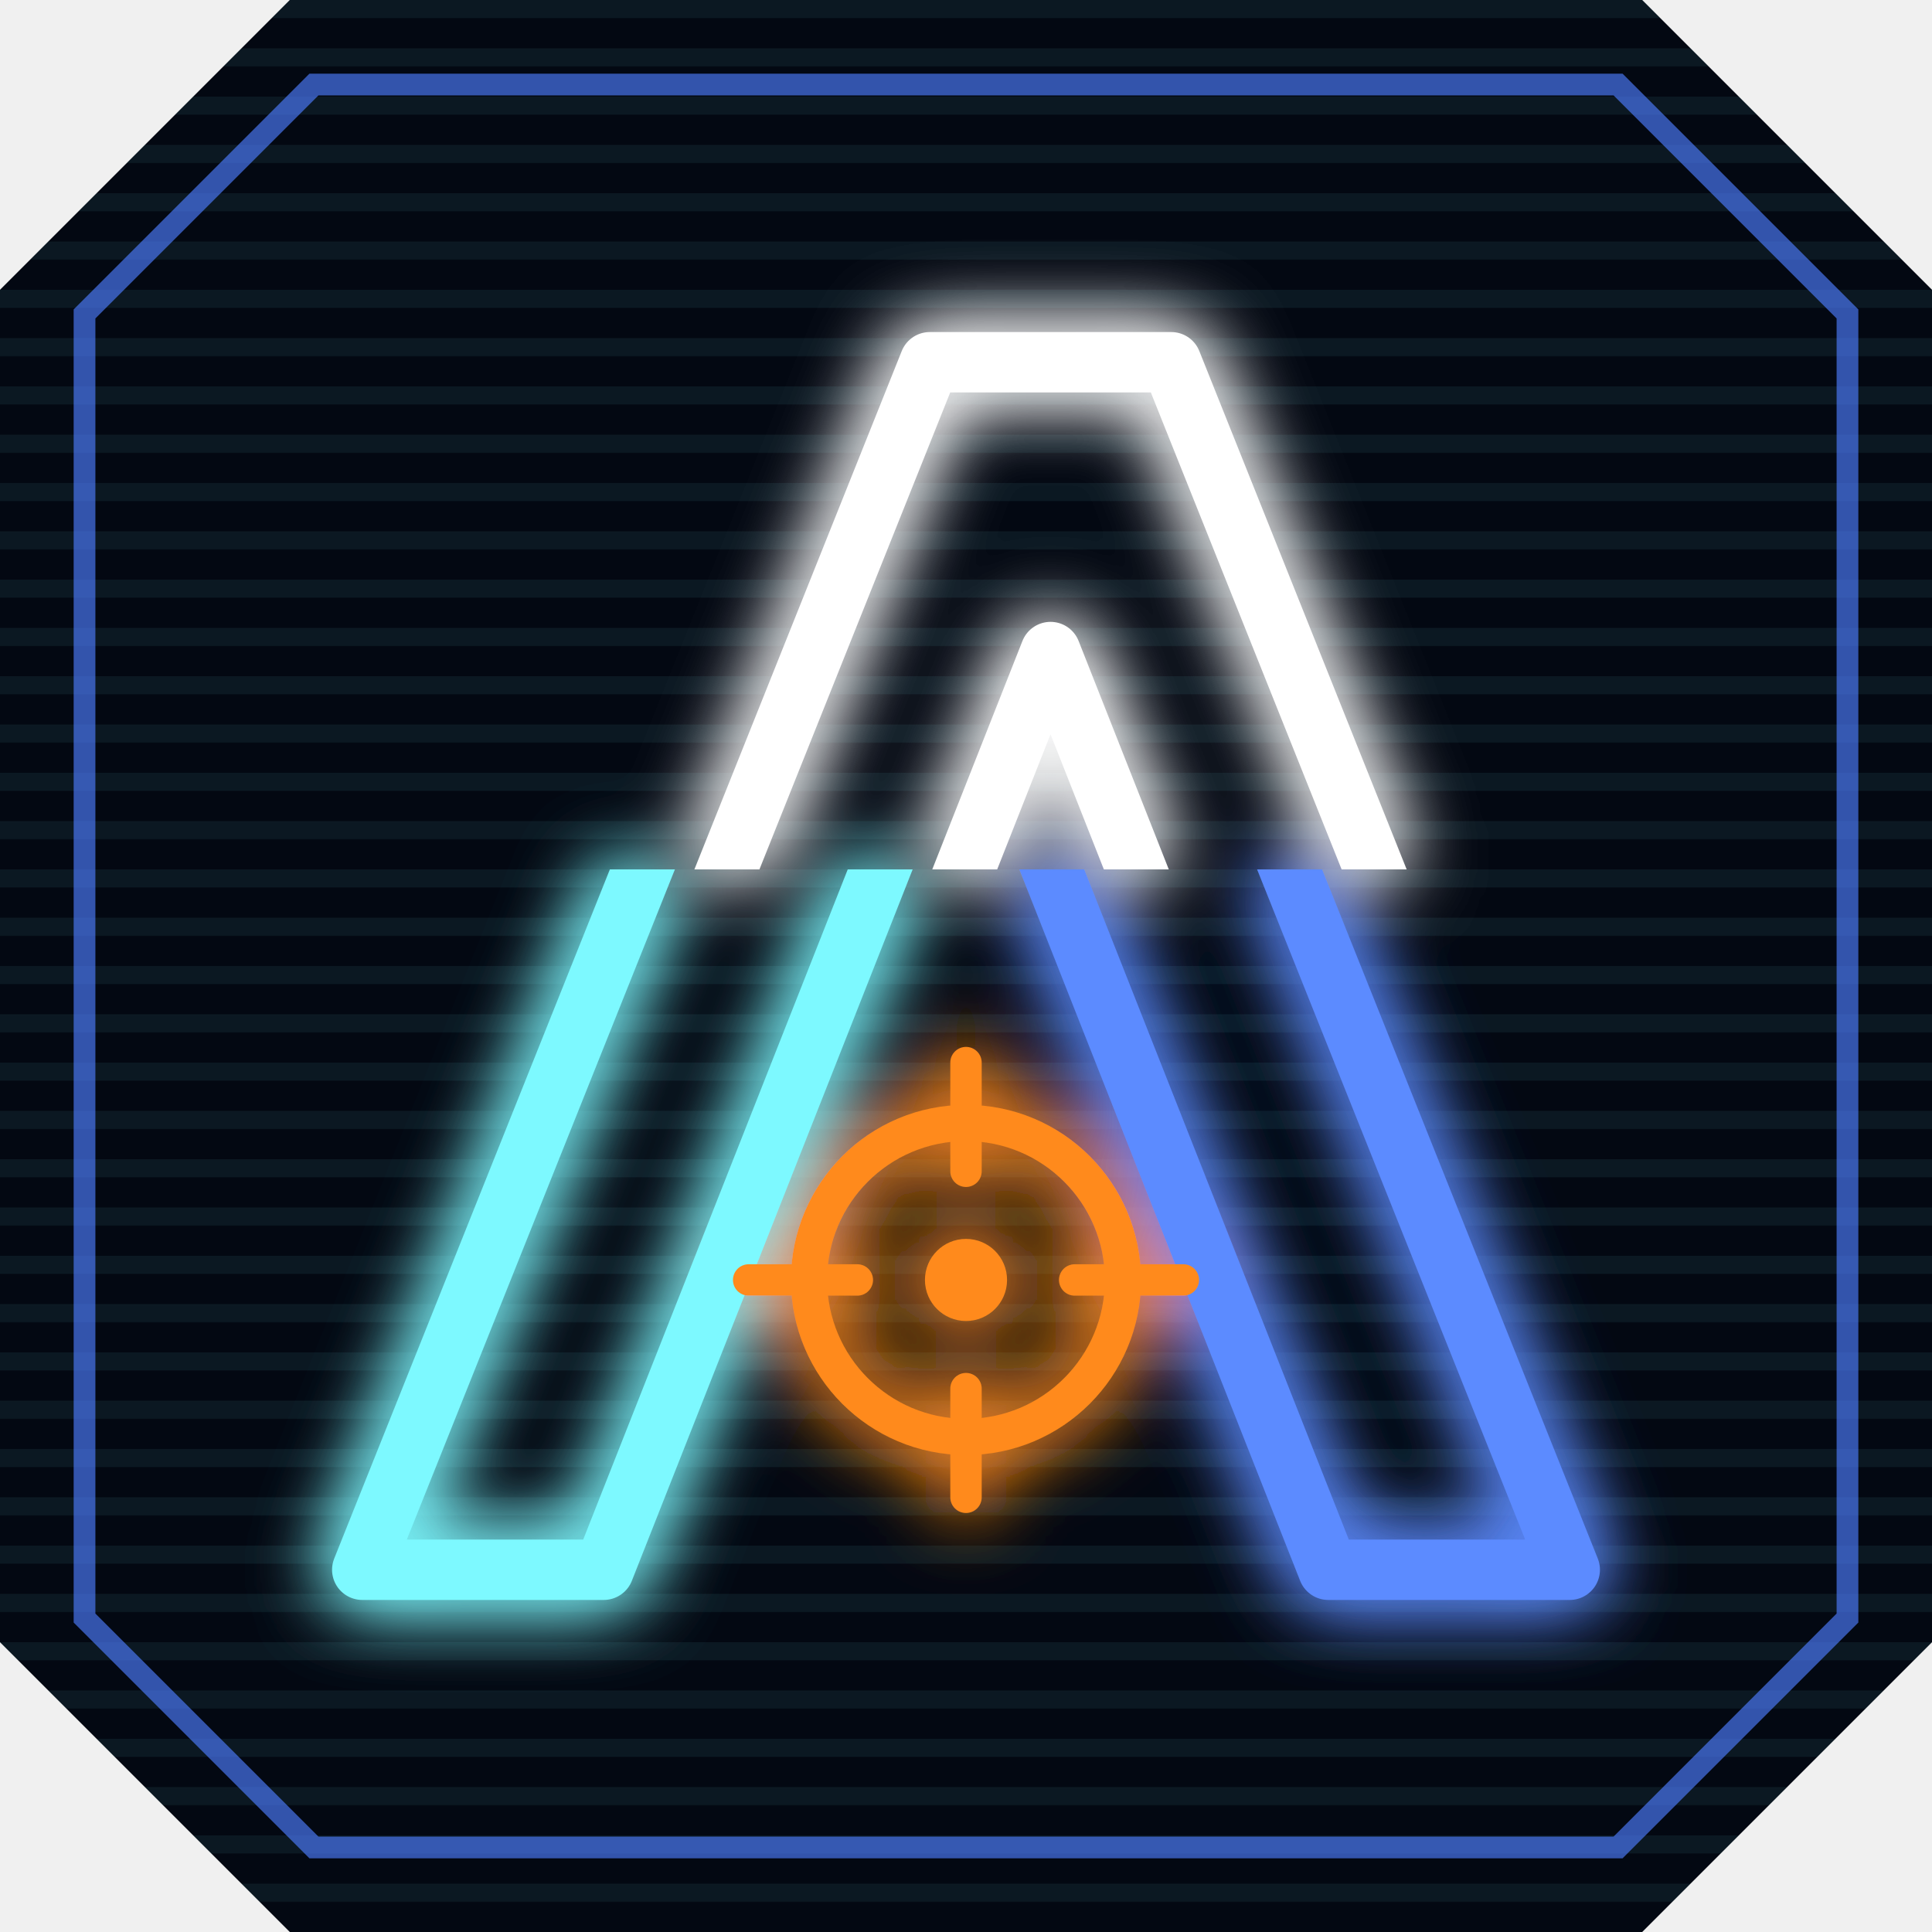
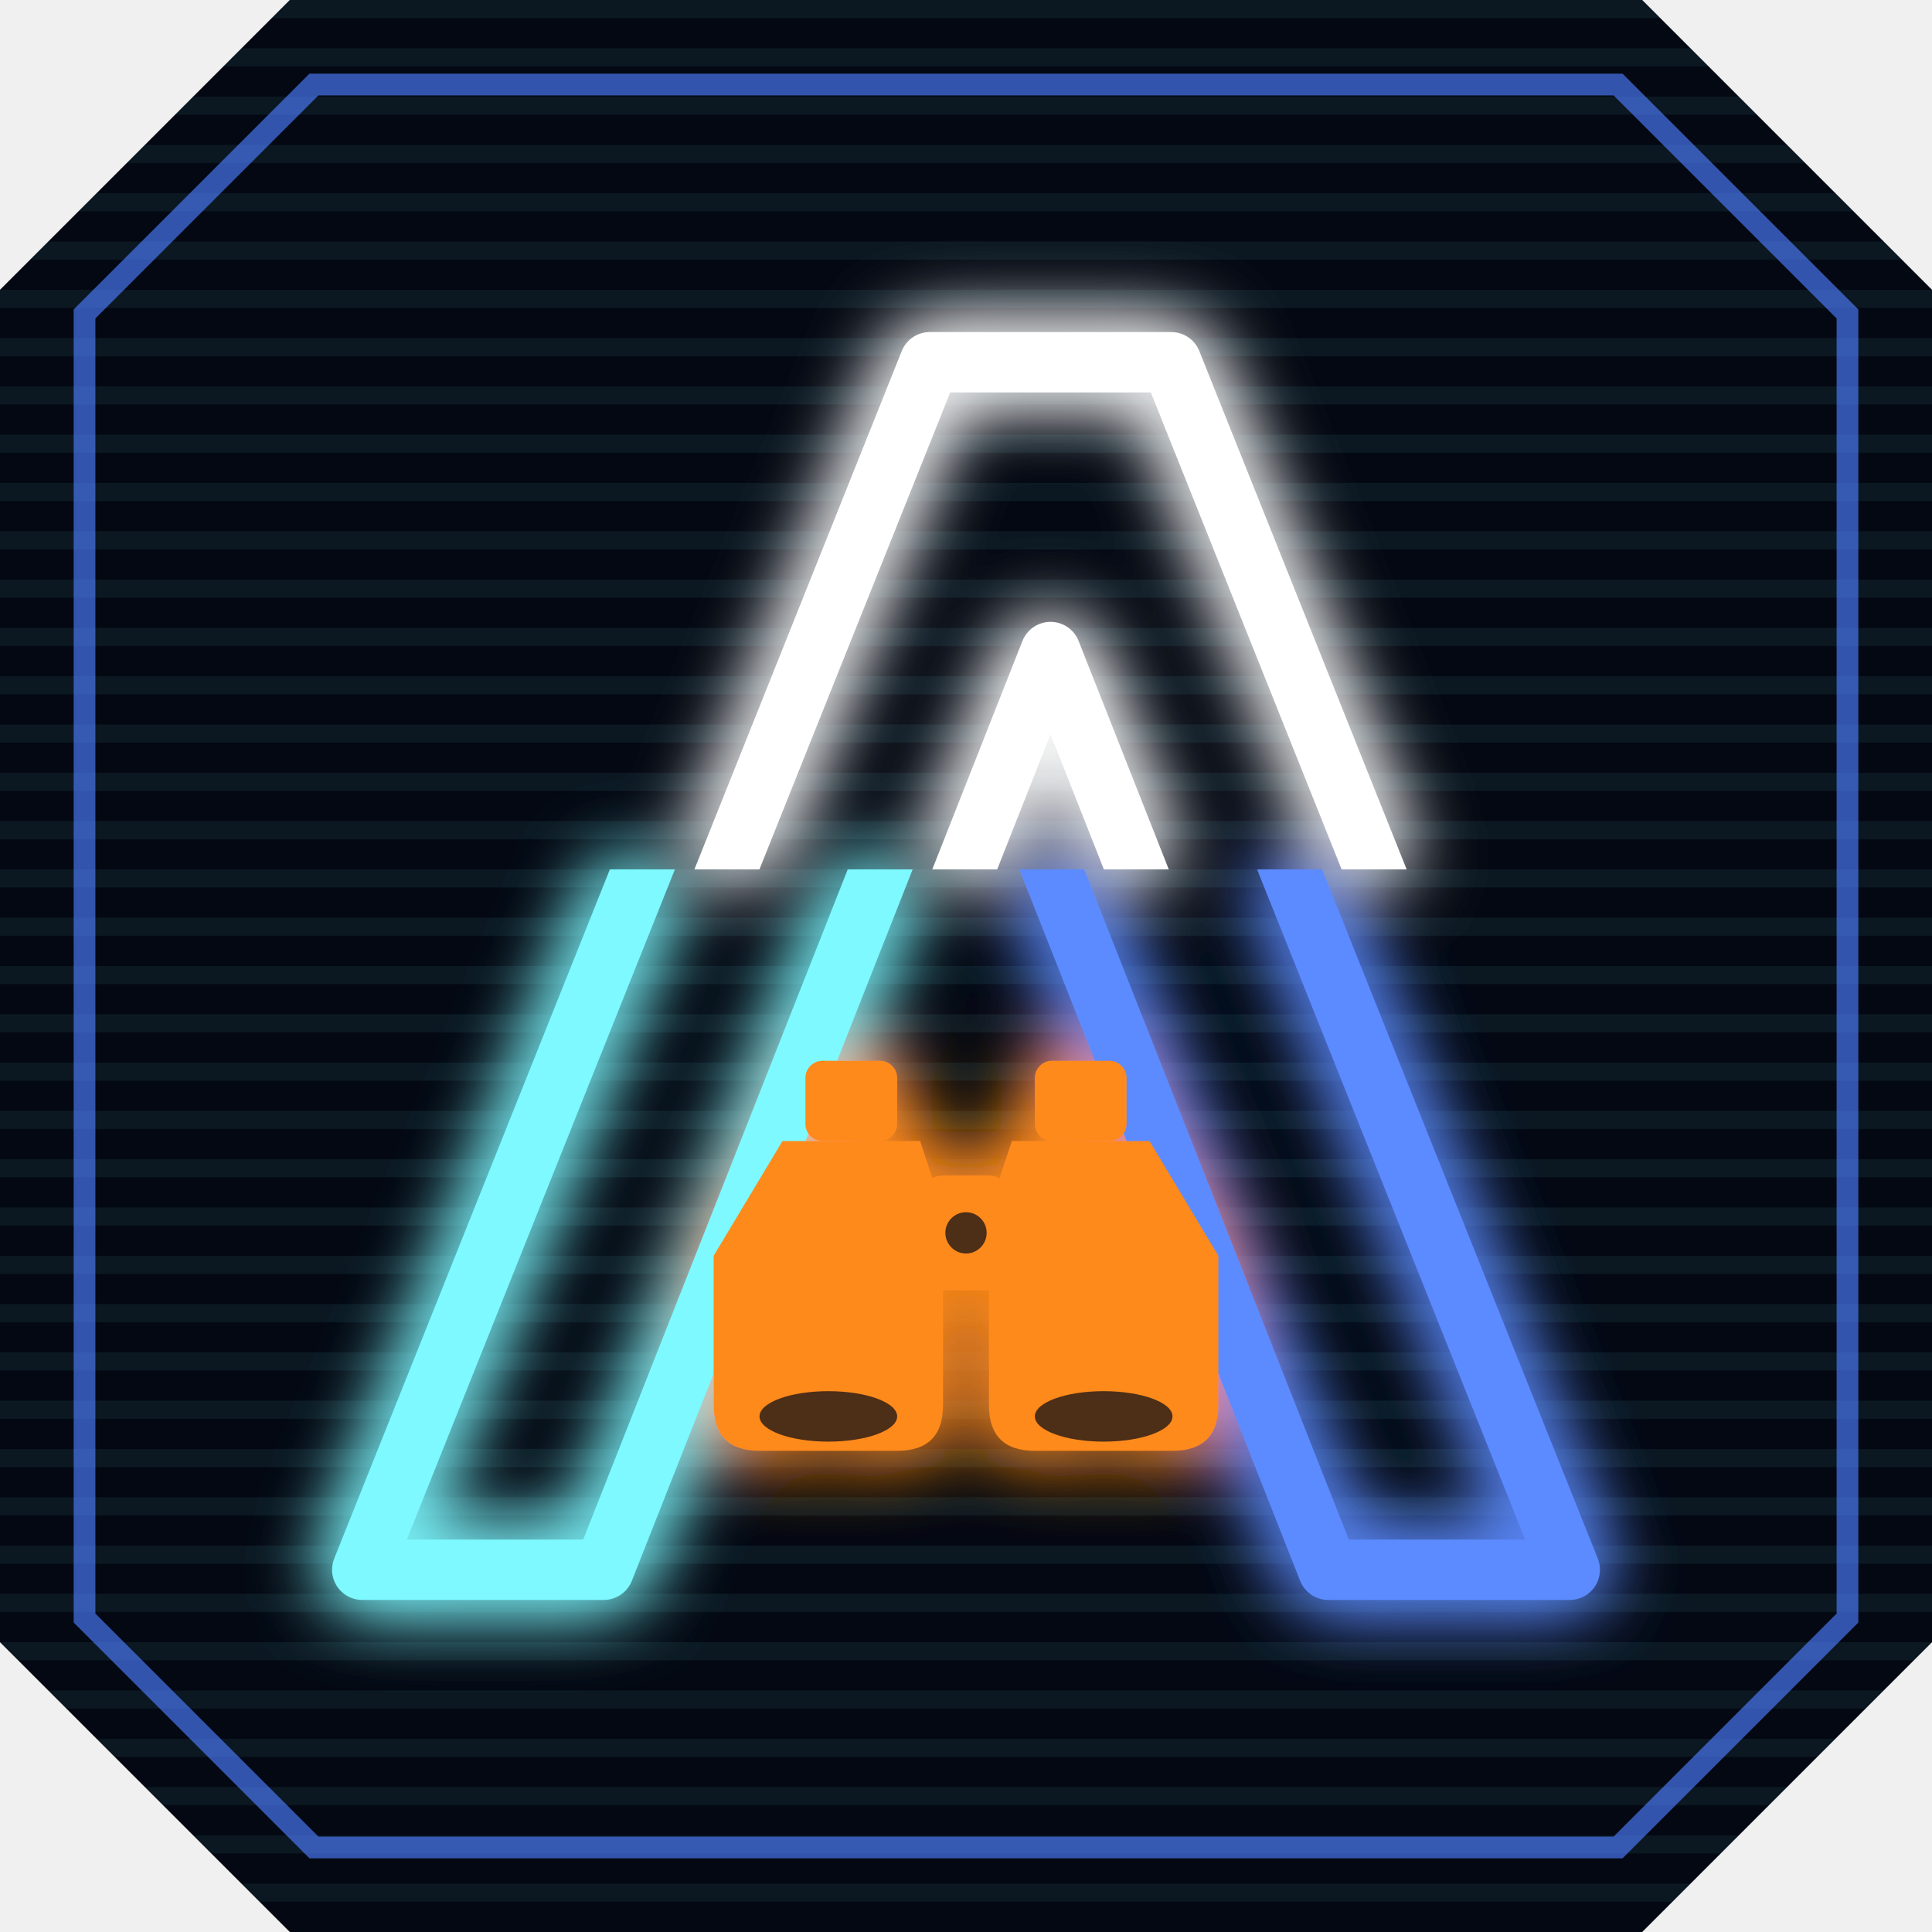
<svg xmlns="http://www.w3.org/2000/svg" viewBox="0 0 160 160" width="160" height="160">
  <defs>
    <pattern id="S" width="4" height="4" patternUnits="userSpaceOnUse">
      <rect width="4" height="1.5" fill="#7DF9FF" opacity="0.07" />
    </pattern>
    <polygon id="A" points="30,130 70,30 90,30 130,130 110,130 80,54 50,130" />
    <clipPath id="BL">
      <rect x="0" y="72" width="80" height="90" />
    </clipPath>
    <clipPath id="BR">
      <rect x="80" y="72" width="80" height="90" />
    </clipPath>
    <clipPath id="T">
      <rect x="0" y="0" width="160" height="72" />
    </clipPath>
    <filter id="G" x="-40%" y="-40%" width="180%" height="180%">
      <feGaussianBlur stdDeviation="3.2" result="b" />
      <feMerge>
        <feMergeNode in="b" />
        <feMergeNode in="b" />
        <feMergeNode in="SourceGraphic" />
      </feMerge>
    </filter>
  </defs>
  <polygon points="24,0 136,0 160,24 160,136 136,160 24,160 0,136 0,24" fill="#030812" />
  <polygon points="24,0 136,0 160,24 160,136 136,160 24,160 0,136 0,24" fill="url(#S)" />
  <polygon points="26,7 134,7 153,26 153,134 134,153 26,153 7,134 7,26" fill="none" stroke="#4D7CFF" stroke-width="1.8" opacity="0.65" />
  <g filter="url(#G)" stroke-linejoin="round">
    <g clip-path="url(#BL)" fill="none" stroke="#7DF9FF" stroke-width="5">
      <use href="#A" />
    </g>
    <g clip-path="url(#BR)" fill="none" stroke="#5C8BFF" stroke-width="5">
      <use href="#A" />
    </g>
    <g transform="translate(7,0)">
      <g clip-path="url(#T)" fill="none" stroke="#FFFFFF" stroke-width="5">
        <use href="#A" />
      </g>
    </g>
-     <g stroke="#FF8A1F" stroke-linecap="round" fill="none">
-       <circle cx="80" cy="106" r="13" stroke-width="3" />
-       <path d="M80,88 v9 M80,115 v9 M62,106 h9 M89,106 h9" stroke-width="2.6" />
-       <circle cx="80" cy="106" r="3.4" fill="#FF8A1F" stroke="none" />
+     <g>
+       <g transform="translate(80 104) scale(0.95) translate(-80 -104)">
+         <g fill="#FF8A1F">
+           <rect x="66" y="87" width="8" height="7" rx="1.5" />
+           <path d="M64,94 h12 l2,6 v17 q0,4 -4,4 h-12 q-4,0 -4,-4 v-13 z" />
+           <g transform="translate(160 0) scale(-1 1)">
+             <rect x="66" y="87" width="8" height="7" rx="1.5" />
+             <path d="M64,94 h12 l2,6 v17 q0,4 -4,4 h-12 q-4,0 -4,-4 v-13 z" />
+           </g>
+           <rect x="76" y="97" width="8" height="10" rx="2" />
+         </g>
+         <g fill="#030812" opacity="0.7">
+           <ellipse cx="68" cy="118" rx="6" ry="2.2" />
+           <ellipse cx="92" cy="118" rx="6" ry="2.2" />
+           <circle cx="80" cy="102" r="1.8" />
+         </g>
+       </g>
    </g>
  </g>
</svg>
